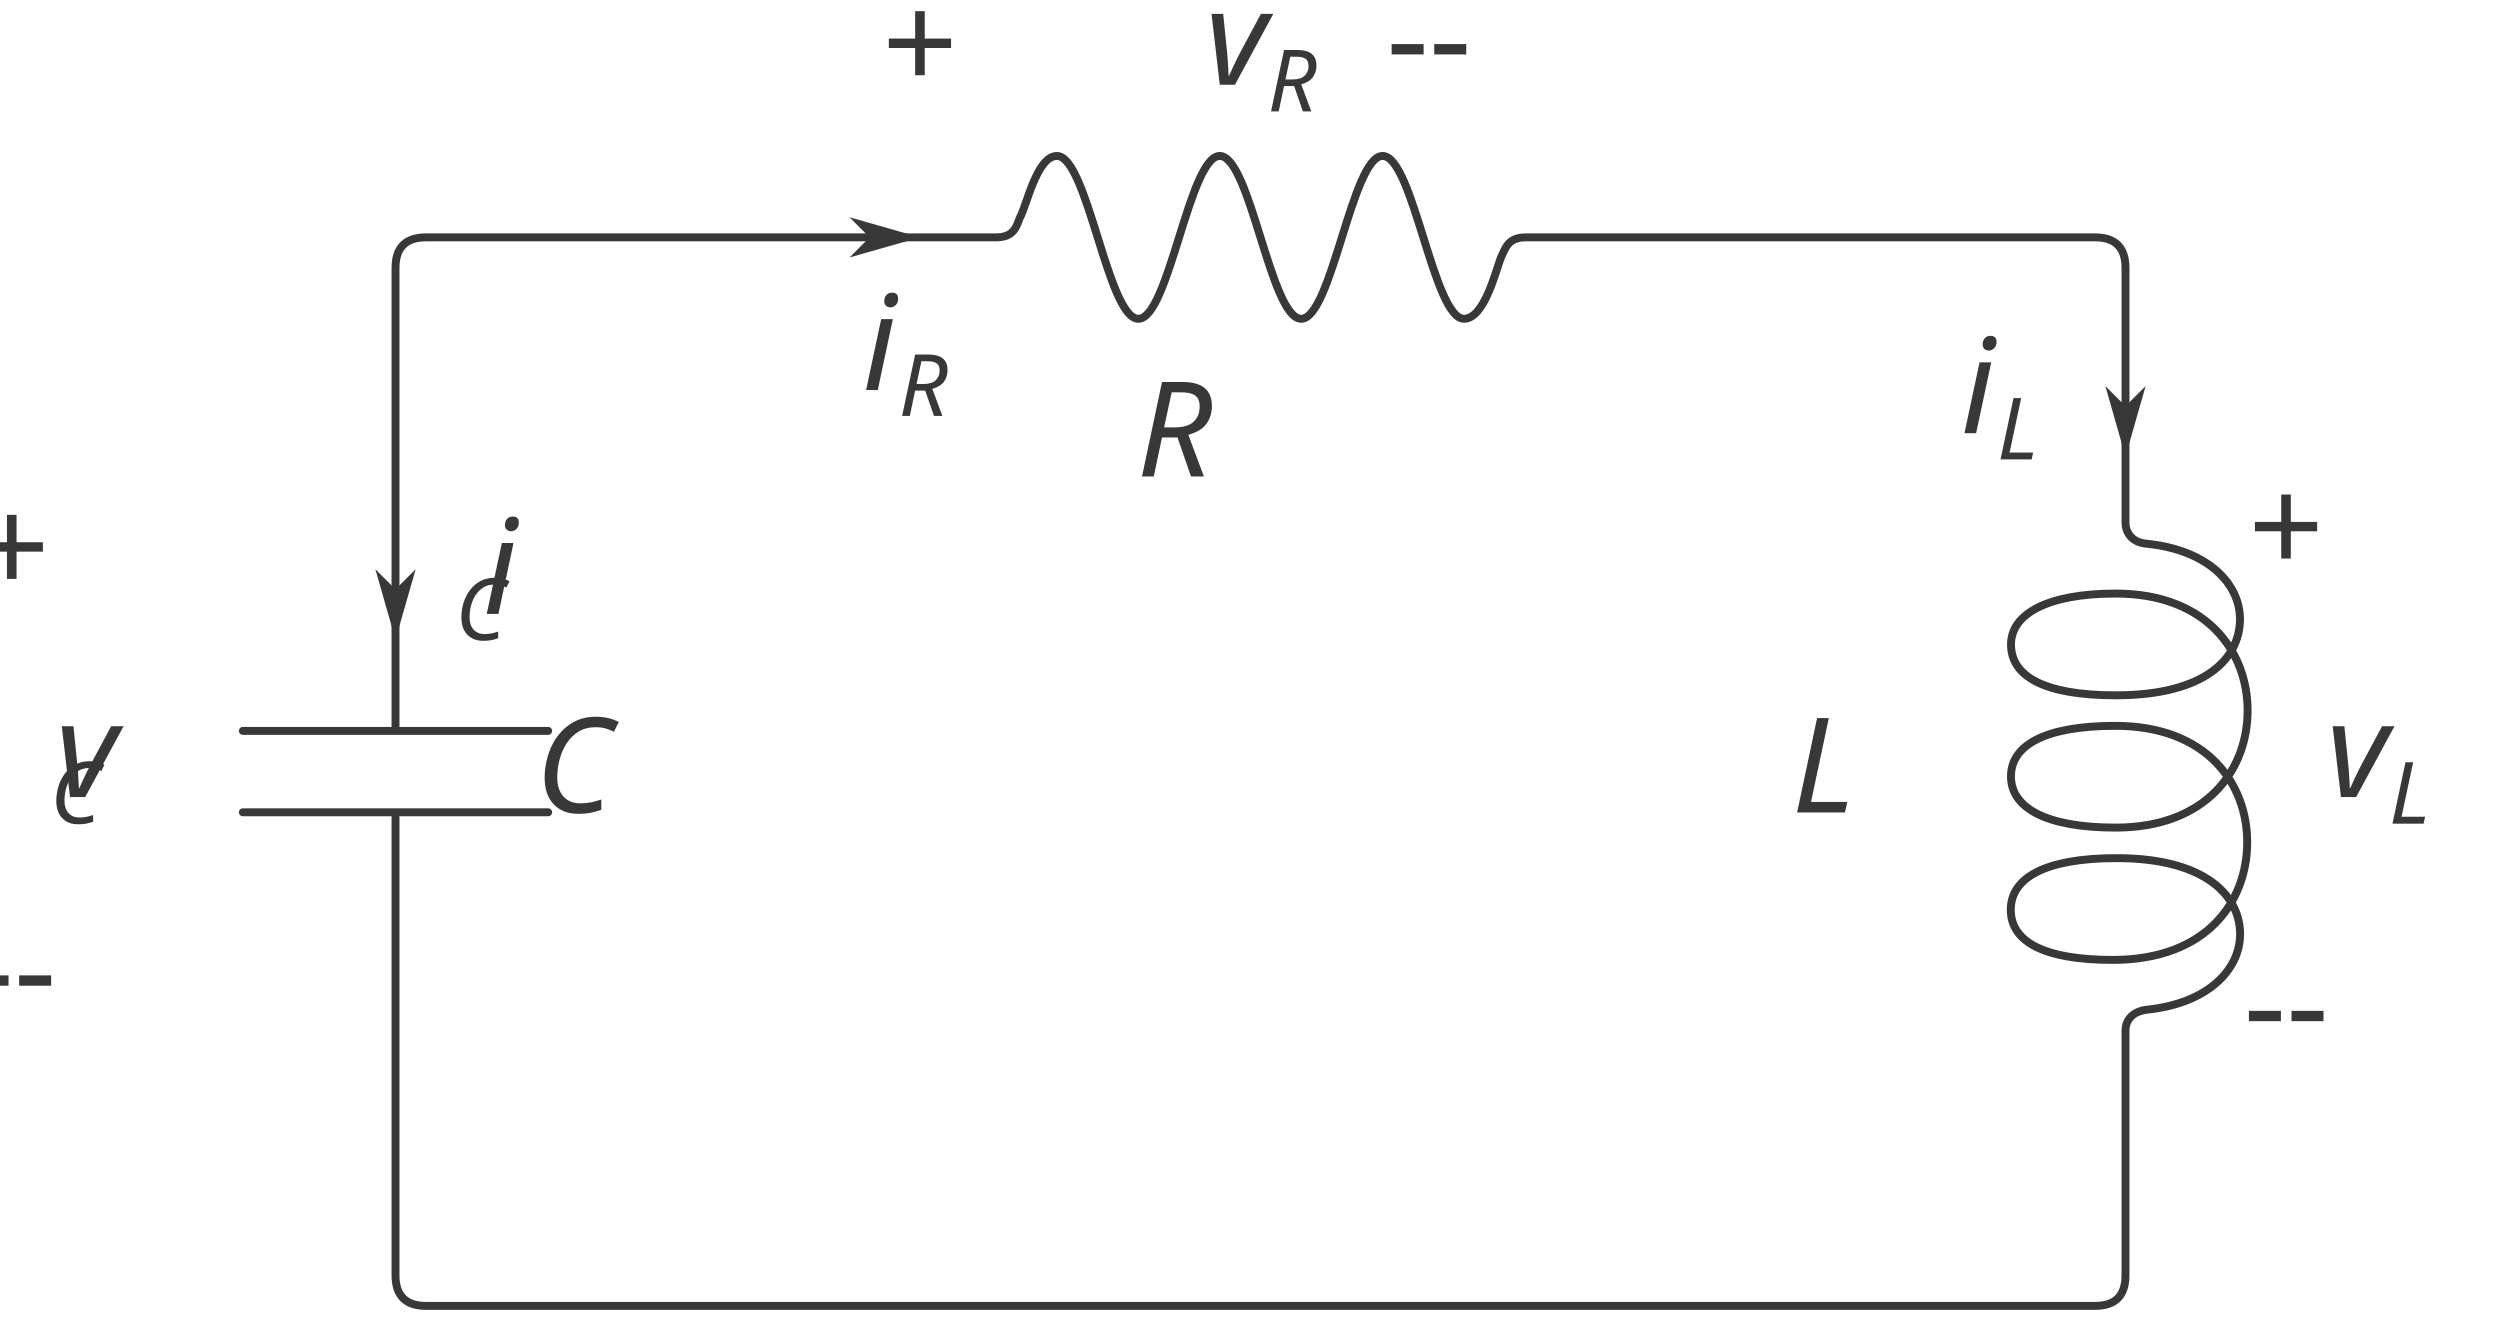
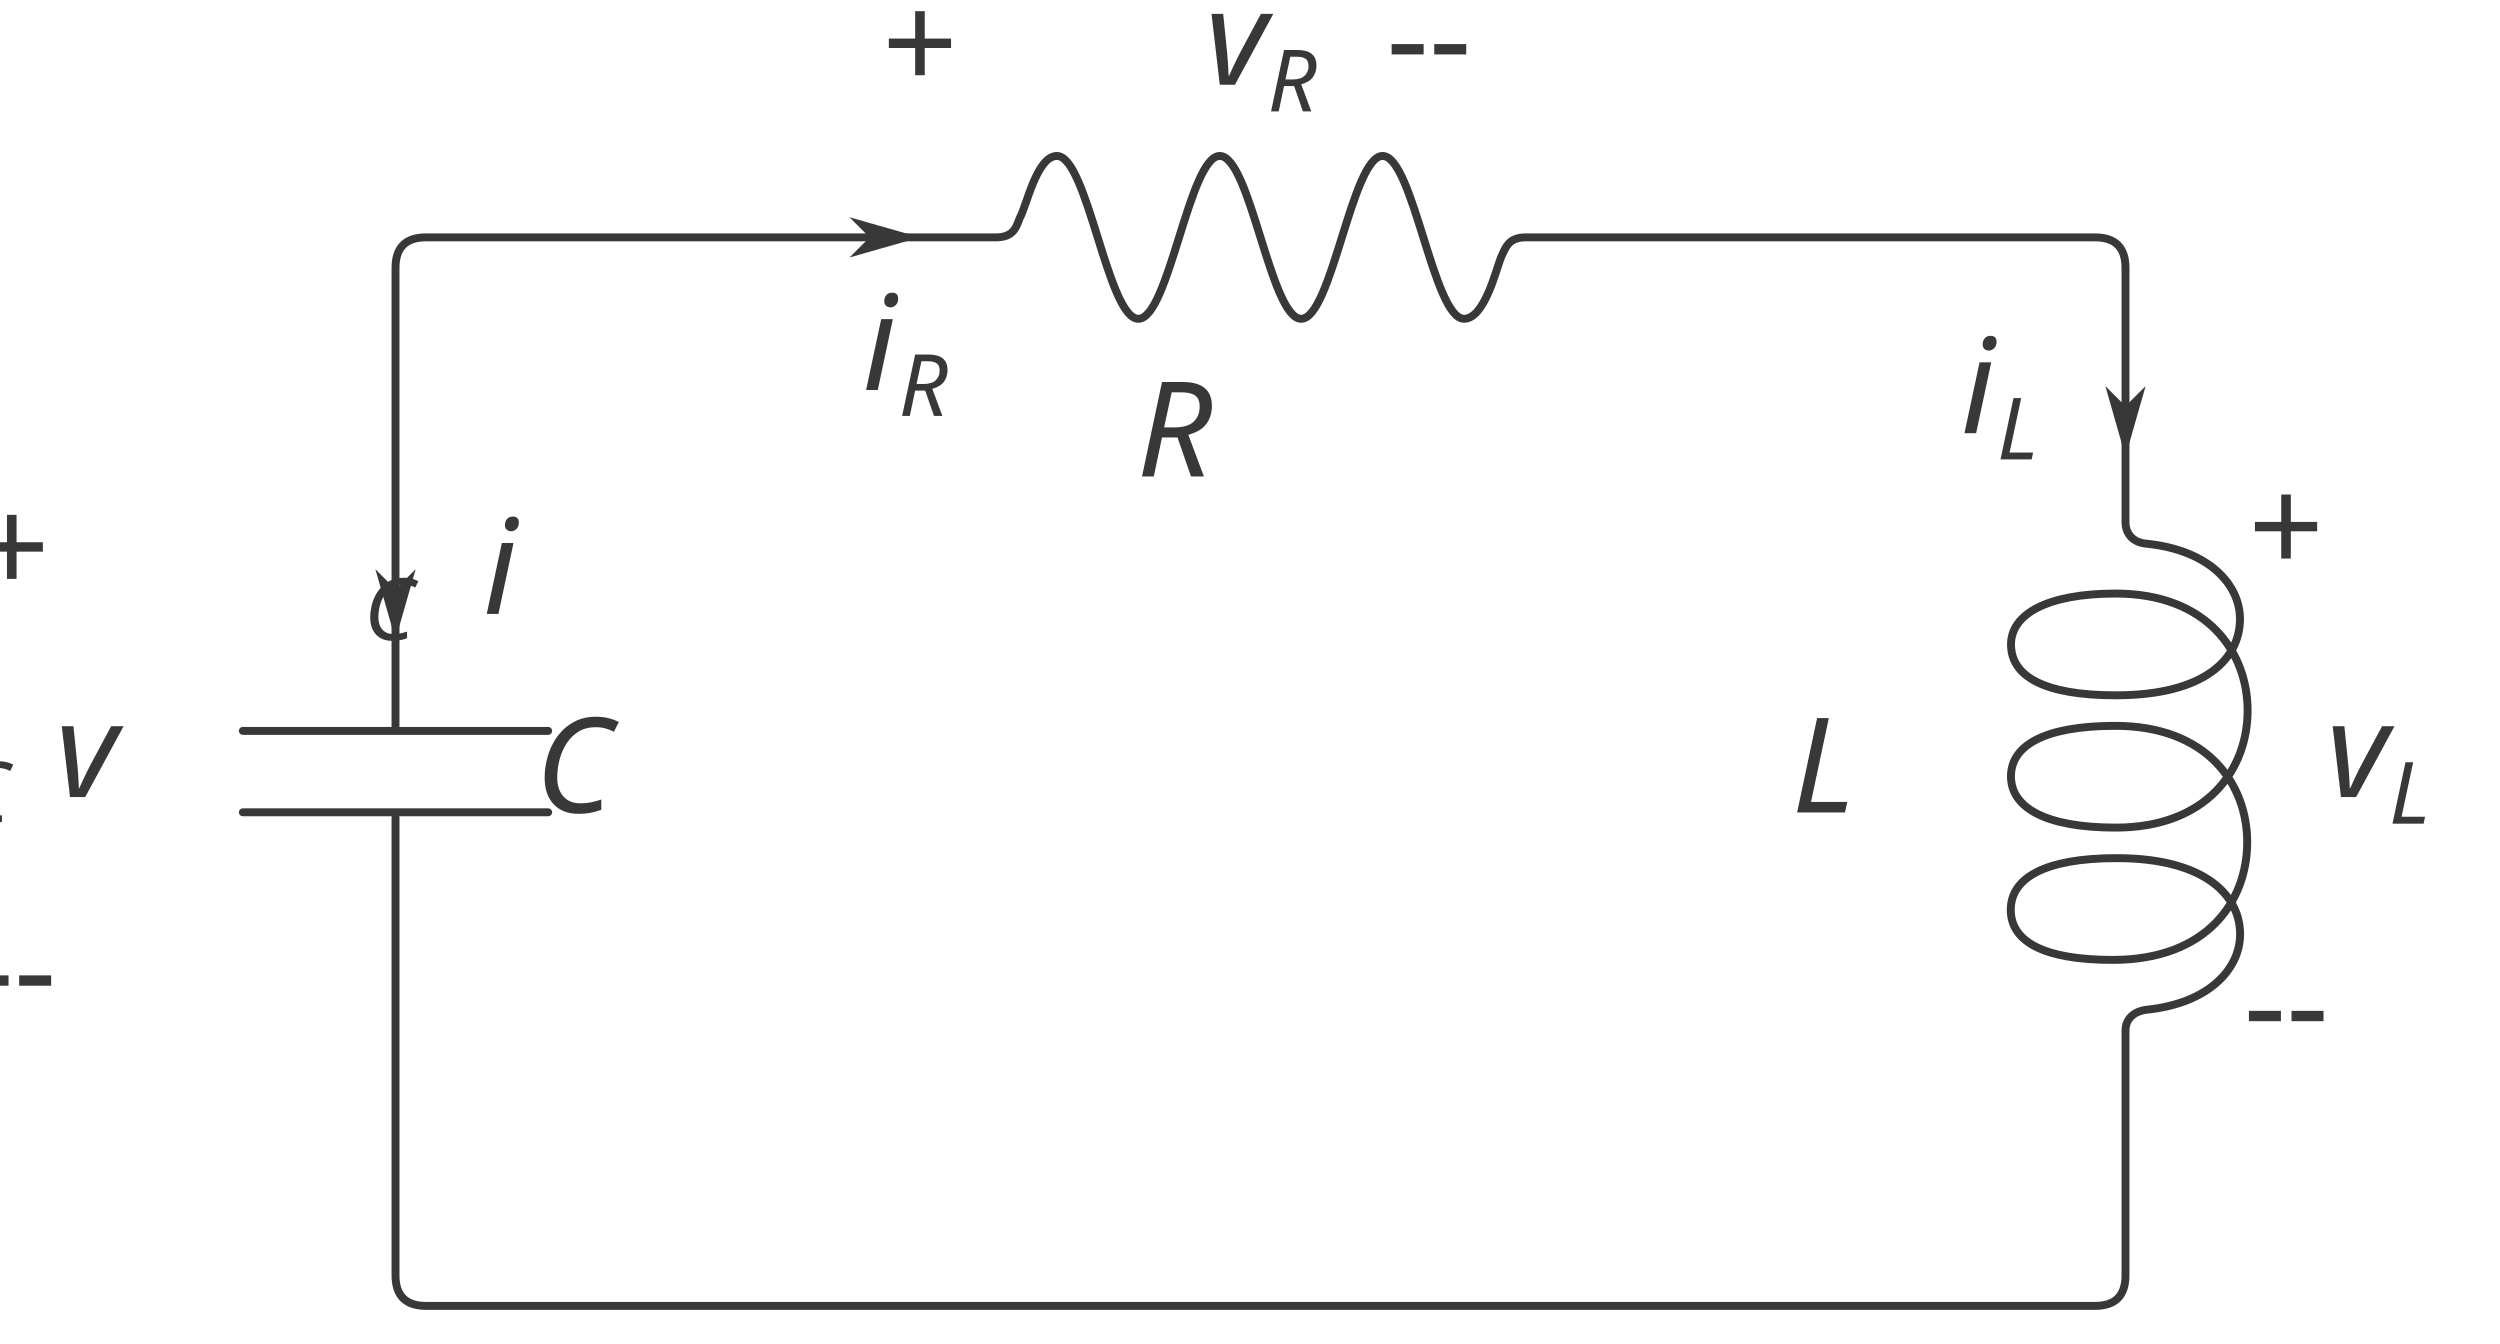
<svg xmlns="http://www.w3.org/2000/svg" preserveAspectRatio="xMinYMin meet" viewBox="0 0 469 252" id="svg2" version="1.1">
  <defs id="defs4">
    <marker refX="0" refY="0" orient="auto" id="Arrow1Mend-4" style="overflow:visible">
      <path d="M 0,0 5,-5 -12.5,0 5,5 0,0 z" transform="matrix(-0.4,0,0,-0.4,-4,0)" id="path4415-1" style="fill:#383838;fill-rule:evenodd;stroke:#383838;stroke-width:1pt;marker-start:none" />
    </marker>
  </defs>
  <g transform="translate(-120.4207,-67.022)" id="layer2" style="display:inline">
    <path d="m 290.072,111.553 17.182,0 c 3.307,0 3.818,-1.909 4.46,-3.624 1.267,-2.103 3.176,-11.648 6.994,-11.648 5.727,0 9.545,30.545 15.273,30.545 5.727,0 9.545,-30.545 15.273,-30.545 5.727,0 9.545,30.545 15.273,30.545 5.727,0 9.545,-30.545 15.273,-30.545 5.727,0 9.545,30.545 15.273,30.545 3.818,0 5.968,-9.063 6.913,-11.455 0.832,-1.758 1.326,-3.818 4.645,-3.818 l 106.806,0 c 3.818,0 5.727,1.909 5.727,5.727 l 0,32.455" id="path11772" style="fill:none;stroke:#383838;stroke-width:1.488;stroke-linecap:round;stroke-linejoin:round;stroke-miterlimit:4;stroke-opacity:1;stroke-dasharray:none;marker-start:url(#Arrow1Mend-4);display:inline" />
    <path d="m 284.345,111.553 -84,0 c -3.818,0 -5.727,1.909 -5.727,5.727 l 0,61.091" id="path3938" style="fill:none;stroke:#383838;stroke-width:1.488;stroke-linecap:round;stroke-linejoin:round;stroke-miterlimit:4;stroke-opacity:1;stroke-dasharray:none" />
    <path d="m 519.163,149.735 0,15.273 c 0,2.25 1.537,3.763 3.75,3.992 11.818,1.136 17.728,7.64 17.728,14.144 0,7.159 -6.139,14.318 -23.321,14.318 -13.466,0 -19.633,-3.58 -19.633,-9.545 0,-5.625 6.679,-9.545 19.633,-9.545 17.182,0 24.768,11 24.753,21.989 -0.015,10.966 -7.571,21.92 -24.753,21.92 -13.395,0 -19.548,-3.871 -19.641,-9.474 -0.097,-5.819 6.071,-9.617 19.576,-9.617 17.247,0 24.772,10.931 24.742,21.886 -0.03,11 -7.495,22.023 -25.224,22.023 -13.055,0 -19.133,-3.485 -19.133,-9.405 0,-5.848 6.161,-9.686 19.856,-9.686 17.006,0 23.388,7.362 23.162,14.62 -0.198,6.374 -6.056,12.668 -17.589,13.827 -2.513,0.332 -3.905,1.877 -3.905,3.905 l 6e-5,45.92 c 0,3.818 -1.909,5.727 -5.727,5.727 l -313.091,-2e-5 c -3.818,0 -5.727,-1.909 -5.727,-5.727 l 0,-85.909" id="path3943" style="fill:none;stroke:#383838;stroke-width:1.488;stroke-linecap:round;stroke-linejoin:round;stroke-miterlimit:4;stroke-opacity:1;stroke-dasharray:none;marker-start:url(#Arrow1Mend-4)" />
    <path d="m 223.254,204.135 -57.273,0" id="path11968" style="fill:none;stroke:#383838;stroke-width:1.488;stroke-linecap:round;stroke-linejoin:round;stroke-miterlimit:4;stroke-opacity:1;stroke-dasharray:none;display:inline" />
    <path d="m 223.254,219.407 -57.273,0" id="path11968-0" style="fill:none;stroke:#383838;stroke-width:1.488;stroke-linecap:round;stroke-linejoin:round;stroke-miterlimit:4;stroke-opacity:1;stroke-dasharray:none;display:inline" />
    <path d="m 194.617,184.099 0,19.091" id="path4321" style="fill:none;stroke:#383838;stroke-width:1.488;stroke-linecap:round;stroke-linejoin:round;stroke-miterlimit:4;stroke-opacity:1;stroke-dasharray:none;marker-start:url(#Arrow1Mend-4)" />
  </g>
  <g transform="translate(-120.4207,-67.022)" id="layer3" style="display:inline">
    <text x="309.163" y="83.881" id="text12008" xml:space="preserve" style="font-size:24.818px;font-style:normal;font-variant:normal;font-weight:normal;font-stretch:normal;text-align:center;line-height:125%;letter-spacing:0px;word-spacing:0px;text-anchor:middle;fill:#383838;fill-opacity:1;stroke:none;display:inline;font-family:Linux Libertine O;-inkscape-font-specification:Sans">
      <tspan x="309.163" y="83.881" id="tspan12010">+</tspan>
    </text>
    <text x="404.617" y="82.917" id="text12012" xml:space="preserve" style="font-size:24.818px;font-style:normal;font-variant:normal;font-weight:normal;font-stretch:normal;text-align:center;line-height:125%;letter-spacing:0px;word-spacing:0px;text-anchor:middle;fill:#383838;fill-opacity:1;stroke:none;display:inline;font-family:Linux Libertine O;-inkscape-font-specification:Sans">
      <tspan x="404.617" y="82.917" dx="0 -2.5" id="tspan12014">--</tspan>
    </text>
    <text x="346.516" y="82.917" id="text12016" xml:space="preserve" style="font-size:24.818px;font-style:italic;font-variant:normal;font-weight:normal;font-stretch:normal;text-align:start;line-height:125%;letter-spacing:0px;word-spacing:0px;text-anchor:start;fill:#383838;fill-opacity:1;stroke:none;display:inline;font-family:Linux Libertine O;-inkscape-font-specification:Sans Italic">
      <tspan x="346.516" y="82.917" id="tspan12018">v<tspan id="tspan5218" style="font-size:16.132px;text-align:start;text-anchor:start;baseline-shift:sub" />
      </tspan>
    </text>
    <text x="356.89" y="156.407" id="text11996" xml:space="preserve" style="font-size:24.818px;font-style:italic;font-variant:normal;font-weight:normal;font-stretch:normal;text-align:center;line-height:125%;letter-spacing:0px;word-spacing:0px;text-anchor:middle;fill:#383838;fill-opacity:1;stroke:none;display:inline;font-family:Linux Libertine O;-inkscape-font-specification:Sans Italic">
      <tspan x="356.89" y="156.407" id="tspan11998">R</tspan>
    </text>
    <text x="282.216" y="140.19" id="text12004" xml:space="preserve" style="font-size:24.818px;font-style:italic;font-variant:normal;font-weight:normal;font-stretch:normal;text-align:start;line-height:125%;letter-spacing:0px;word-spacing:0px;text-anchor:start;fill:#383838;fill-opacity:1;stroke:none;display:inline;font-family:Linux Libertine O;-inkscape-font-specification:Sans Italic">
      <tspan x="282.216" y="140.19" dx="0" id="tspan12006">i<tspan id="tspan5339" style="font-size:16.132px;text-align:start;text-anchor:start;baseline-shift:sub" />
      </tspan>
    </text>
    <text x="478.609" y="219.446" id="text12000-1" xml:space="preserve" style="font-size:24.818px;font-style:italic;font-variant:normal;font-weight:normal;font-stretch:normal;text-align:center;line-height:125%;letter-spacing:0px;word-spacing:0px;text-anchor:middle;fill:#383838;fill-opacity:1;stroke:none;display:inline;font-family:Linux Libertine O;-inkscape-font-specification:Sans Italic">
      <tspan x="478.609" y="219.446" id="tspan12002-9">L</tspan>
    </text>
    <text x="556.849" y="216.553" id="text12016-91" xml:space="preserve" style="font-size:24.818px;font-style:italic;font-variant:normal;font-weight:normal;font-stretch:normal;text-align:start;line-height:125%;letter-spacing:0px;word-spacing:0px;text-anchor:start;fill:#383838;fill-opacity:1;stroke:none;display:inline;font-family:Linux Libertine O;-inkscape-font-specification:Sans Italic">
      <tspan x="556.849" y="216.553" id="tspan12018-3">v<tspan id="tspan5218-5" style="font-size:16.132px;text-align:start;text-anchor:start;baseline-shift:sub" />
      </tspan>
    </text>
    <text x="565.443" y="174.553" id="text12008-6" xml:space="preserve" style="font-size:24.818px;font-style:normal;font-variant:normal;font-weight:normal;font-stretch:normal;text-align:center;line-height:125%;letter-spacing:0px;word-spacing:0px;text-anchor:middle;fill:#383838;fill-opacity:1;stroke:none;display:inline;font-family:Linux Libertine O;-inkscape-font-specification:Sans">
      <tspan x="565.443" y="174.553" id="tspan12010-4">+</tspan>
    </text>
    <text x="565.443" y="264.281" id="text12012-8" xml:space="preserve" style="font-size:24.818px;font-style:normal;font-variant:normal;font-weight:normal;font-stretch:normal;text-align:center;line-height:125%;letter-spacing:0px;word-spacing:0px;text-anchor:middle;fill:#383838;fill-opacity:1;stroke:none;display:inline;font-family:Linux Libertine O;-inkscape-font-specification:Sans">
      <tspan x="565.443" y="264.281" dx="0 -2.5" id="tspan12014-9">--</tspan>
    </text>
    <text x="488.268" y="148.289" id="text12004-8" xml:space="preserve" style="font-size:24.818px;font-style:italic;font-variant:normal;font-weight:normal;font-stretch:normal;text-align:start;line-height:125%;letter-spacing:0px;word-spacing:0px;text-anchor:start;fill:#383838;fill-opacity:1;stroke:none;display:inline;font-family:Linux Libertine O;-inkscape-font-specification:Sans Italic">
      <tspan x="488.268" y="148.289" dx="0" id="tspan12006-7">i<tspan id="tspan5339-9" style="font-size:16.132px;text-align:start;text-anchor:start;baseline-shift:sub" />
      </tspan>
    </text>
    <text x="244.234" y="219.446" id="text12000" xml:space="preserve" style="font-size:24.818px;font-style:italic;font-variant:normal;font-weight:normal;font-stretch:normal;text-align:center;line-height:125%;letter-spacing:0px;word-spacing:0px;text-anchor:middle;fill:#383838;fill-opacity:1;stroke:none;display:inline;font-family:Linux Libertine O;-inkscape-font-specification:Sans Italic">
      <tspan x="244.234" y="219.446" id="tspan12002">C</tspan>
    </text>
    <text x="211.049" y="182.19" id="text12004-5" xml:space="preserve" style="font-size:24.818px;font-style:italic;font-variant:normal;font-weight:normal;font-stretch:normal;text-align:start;line-height:125%;letter-spacing:0px;word-spacing:0px;text-anchor:start;fill:#383838;fill-opacity:1;stroke:none;display:inline;font-family:Linux Libertine O;-inkscape-font-specification:Sans Italic">
      <tspan x="211.049" y="182.19" dx="0" id="tspan12006-6">i<tspan id="tspan5339-4" style="font-size:16.132px;text-align:start;text-anchor:start;baseline-shift:sub" />
      </tspan>
    </text>
    <text x="130.826" y="216.553" id="text12016-9" xml:space="preserve" style="font-size:24.818px;font-style:italic;font-variant:normal;font-weight:normal;font-stretch:normal;text-align:start;line-height:125%;letter-spacing:0px;word-spacing:0px;text-anchor:start;fill:#383838;fill-opacity:1;stroke:none;display:inline;font-family:Linux Libertine O;-inkscape-font-specification:Sans Italic">
      <tspan x="130.826" y="216.553" id="tspan12018-4">v<tspan id="tspan5218-3" style="font-size:16.132px;text-align:start;text-anchor:start;baseline-shift:sub" />
      </tspan>
    </text>
    <text x="138.791" y="178.372" id="text12008-8" xml:space="preserve" style="font-size:24.818px;font-style:normal;font-variant:normal;font-weight:normal;font-stretch:normal;text-align:center;line-height:125%;letter-spacing:0px;word-spacing:0px;text-anchor:middle;fill:#383838;fill-opacity:1;stroke:none;display:inline;font-family:Linux Libertine O;-inkscape-font-specification:Sans">
      <tspan x="138.791" y="178.372" id="tspan12010-3">+</tspan>
    </text>
    <text x="139.148" y="257.628" id="text12012-3" xml:space="preserve" style="font-size:24.818px;font-style:normal;font-variant:normal;font-weight:normal;font-stretch:normal;text-align:center;line-height:125%;letter-spacing:0px;word-spacing:0px;text-anchor:middle;fill:#383838;fill-opacity:1;stroke:none;display:inline;font-family:Linux Libertine O;-inkscape-font-specification:Sans">
      <tspan x="139.148" y="257.628" dx="0 -2.5" id="tspan12014-1">--</tspan>
    </text>
-     <text x="147.564" y="221.5" id="text36438" xml:space="preserve" style="font-size:20px;font-style:normal;font-variant:normal;font-weight:500;font-stretch:normal;text-align:center;line-height:125%;letter-spacing:0px;word-spacing:0px;text-anchor:middle;fill:#383838;fill-opacity:1;stroke:none;font-family:Droid Sans Mono;-inkscape-font-specification:Droid Sans Mono Medium">
+     <text x="147.564" y="221.5" id="text36438" xml:space="preserve" style="font-size:20px;font-style:normal;font-variant:normal;font-weight:500;font-stretch:normal;text-align:center;line-height:125%;letter-spacing:0px;word-spacing:0px;text-anchor:middle;fill:#383838;fill-opacity:1;stroke:none;font-family:Inconsolata;-inkscape-font-specification:Inconsolata Medium">
      <tspan x="147.564" y="221.5" id="tspan36440" style="font-size:16.13px;font-style:italic;font-variant:normal;font-weight:normal;font-stretch:normal;font-family:Linux Libertine O;-inkscape-font-specification:Linux Libertine O Italic">C</tspan>
    </text>
-     <text x="223.555" y="187.083" id="text36438-8" xml:space="preserve" style="font-size:20px;font-style:normal;font-variant:normal;font-weight:500;font-stretch:normal;text-align:center;line-height:125%;letter-spacing:0px;word-spacing:0px;text-anchor:middle;fill:#383838;fill-opacity:1;stroke:none;display:inline;font-family:Droid Sans Mono;-inkscape-font-specification:Droid Sans Mono Medium">
+     <text x="223.555" y="187.083" id="text36438-8" xml:space="preserve" style="font-size:20px;font-style:normal;font-variant:normal;font-weight:500;font-stretch:normal;text-align:center;line-height:125%;letter-spacing:0px;word-spacing:0px;text-anchor:middle;fill:#383838;fill-opacity:1;stroke:none;display:inline;font-family:Inconsolata;-inkscape-font-specification:Inconsolata Medium">
      <tspan x="223.555" y="187.083" id="tspan36440-4" style="font-size:16.13px;font-style:italic;font-variant:normal;font-weight:normal;font-stretch:normal;font-family:Linux Libertine O;-inkscape-font-specification:Linux Libertine O Italic">C</tspan>
    </text>
-     <text x="289.009" y="145.046" id="text36438-6" xml:space="preserve" style="font-size:20px;font-style:normal;font-variant:normal;font-weight:500;font-stretch:normal;text-align:start;line-height:125%;letter-spacing:0px;word-spacing:0px;text-anchor:start;fill:#383838;fill-opacity:1;stroke:none;display:inline;font-family:Droid Sans Mono;-inkscape-font-specification:Droid Sans Mono Medium">
+     <text x="289.009" y="145.046" id="text36438-6" xml:space="preserve" style="font-size:20px;font-style:normal;font-variant:normal;font-weight:500;font-stretch:normal;text-align:start;line-height:125%;letter-spacing:0px;word-spacing:0px;text-anchor:start;fill:#383838;fill-opacity:1;stroke:none;display:inline;font-family:Inconsolata;-inkscape-font-specification:Inconsolata Medium">
      <tspan x="289.009" y="145.046" id="tspan36440-1" style="font-size:16.13px;font-style:italic;font-variant:normal;font-weight:normal;font-stretch:normal;text-align:start;text-anchor:start;font-family:Linux Libertine O;-inkscape-font-specification:Linux Libertine O Italic">R</tspan>
    </text>
-     <text x="495.064" y="153.21" id="text36438-4" xml:space="preserve" style="font-size:20px;font-style:normal;font-variant:normal;font-weight:500;font-stretch:normal;text-align:start;line-height:125%;letter-spacing:0px;word-spacing:0px;text-anchor:start;fill:#383838;fill-opacity:1;stroke:none;display:inline;font-family:Droid Sans Mono;-inkscape-font-specification:Droid Sans Mono Medium">
+     <text x="495.064" y="153.21" id="text36438-4" xml:space="preserve" style="font-size:20px;font-style:normal;font-variant:normal;font-weight:500;font-stretch:normal;text-align:start;line-height:125%;letter-spacing:0px;word-spacing:0px;text-anchor:start;fill:#383838;fill-opacity:1;stroke:none;display:inline;font-family:Inconsolata;-inkscape-font-specification:Inconsolata Medium">
      <tspan x="495.064" y="153.21" id="tspan36440-0" style="font-size:16.13px;font-style:italic;font-variant:normal;font-weight:normal;font-stretch:normal;text-align:start;text-anchor:start;font-family:Linux Libertine O;-inkscape-font-specification:Linux Libertine O Italic">L</tspan>
    </text>
-     <text x="568.594" y="221.544" id="text36438-4-6" xml:space="preserve" style="font-size:20px;font-style:normal;font-variant:normal;font-weight:500;font-stretch:normal;text-align:start;line-height:125%;letter-spacing:0px;word-spacing:0px;text-anchor:start;fill:#383838;fill-opacity:1;stroke:none;display:inline;font-family:Droid Sans Mono;-inkscape-font-specification:Droid Sans Mono Medium">
+     <text x="568.594" y="221.544" id="text36438-4-6" xml:space="preserve" style="font-size:20px;font-style:normal;font-variant:normal;font-weight:500;font-stretch:normal;text-align:start;line-height:125%;letter-spacing:0px;word-spacing:0px;text-anchor:start;fill:#383838;fill-opacity:1;stroke:none;display:inline;font-family:Inconsolata;-inkscape-font-specification:Inconsolata Medium">
      <tspan x="568.594" y="221.544" id="tspan36440-0-9" style="font-size:16.13px;font-style:italic;font-variant:normal;font-weight:normal;font-stretch:normal;text-align:start;text-anchor:start;font-family:Linux Libertine O;-inkscape-font-specification:Linux Libertine O Italic">L</tspan>
    </text>
-     <text x="358.216" y="87.918" id="text36438-6-3" xml:space="preserve" style="font-size:20px;font-style:normal;font-variant:normal;font-weight:500;font-stretch:normal;text-align:start;line-height:125%;letter-spacing:0px;word-spacing:0px;text-anchor:start;fill:#383838;fill-opacity:1;stroke:none;display:inline;font-family:Droid Sans Mono;-inkscape-font-specification:Droid Sans Mono Medium">
+     <text x="358.216" y="87.918" id="text36438-6-3" xml:space="preserve" style="font-size:20px;font-style:normal;font-variant:normal;font-weight:500;font-stretch:normal;text-align:start;line-height:125%;letter-spacing:0px;word-spacing:0px;text-anchor:start;fill:#383838;fill-opacity:1;stroke:none;display:inline;font-family:Inconsolata;-inkscape-font-specification:Inconsolata Medium">
      <tspan x="358.216" y="87.918" id="tspan36440-1-9" style="font-size:16.13px;font-style:italic;font-variant:normal;font-weight:normal;font-stretch:normal;text-align:start;text-anchor:start;font-family:Linux Libertine O;-inkscape-font-specification:Linux Libertine O Italic">R</tspan>
    </text>
  </g>
</svg>
